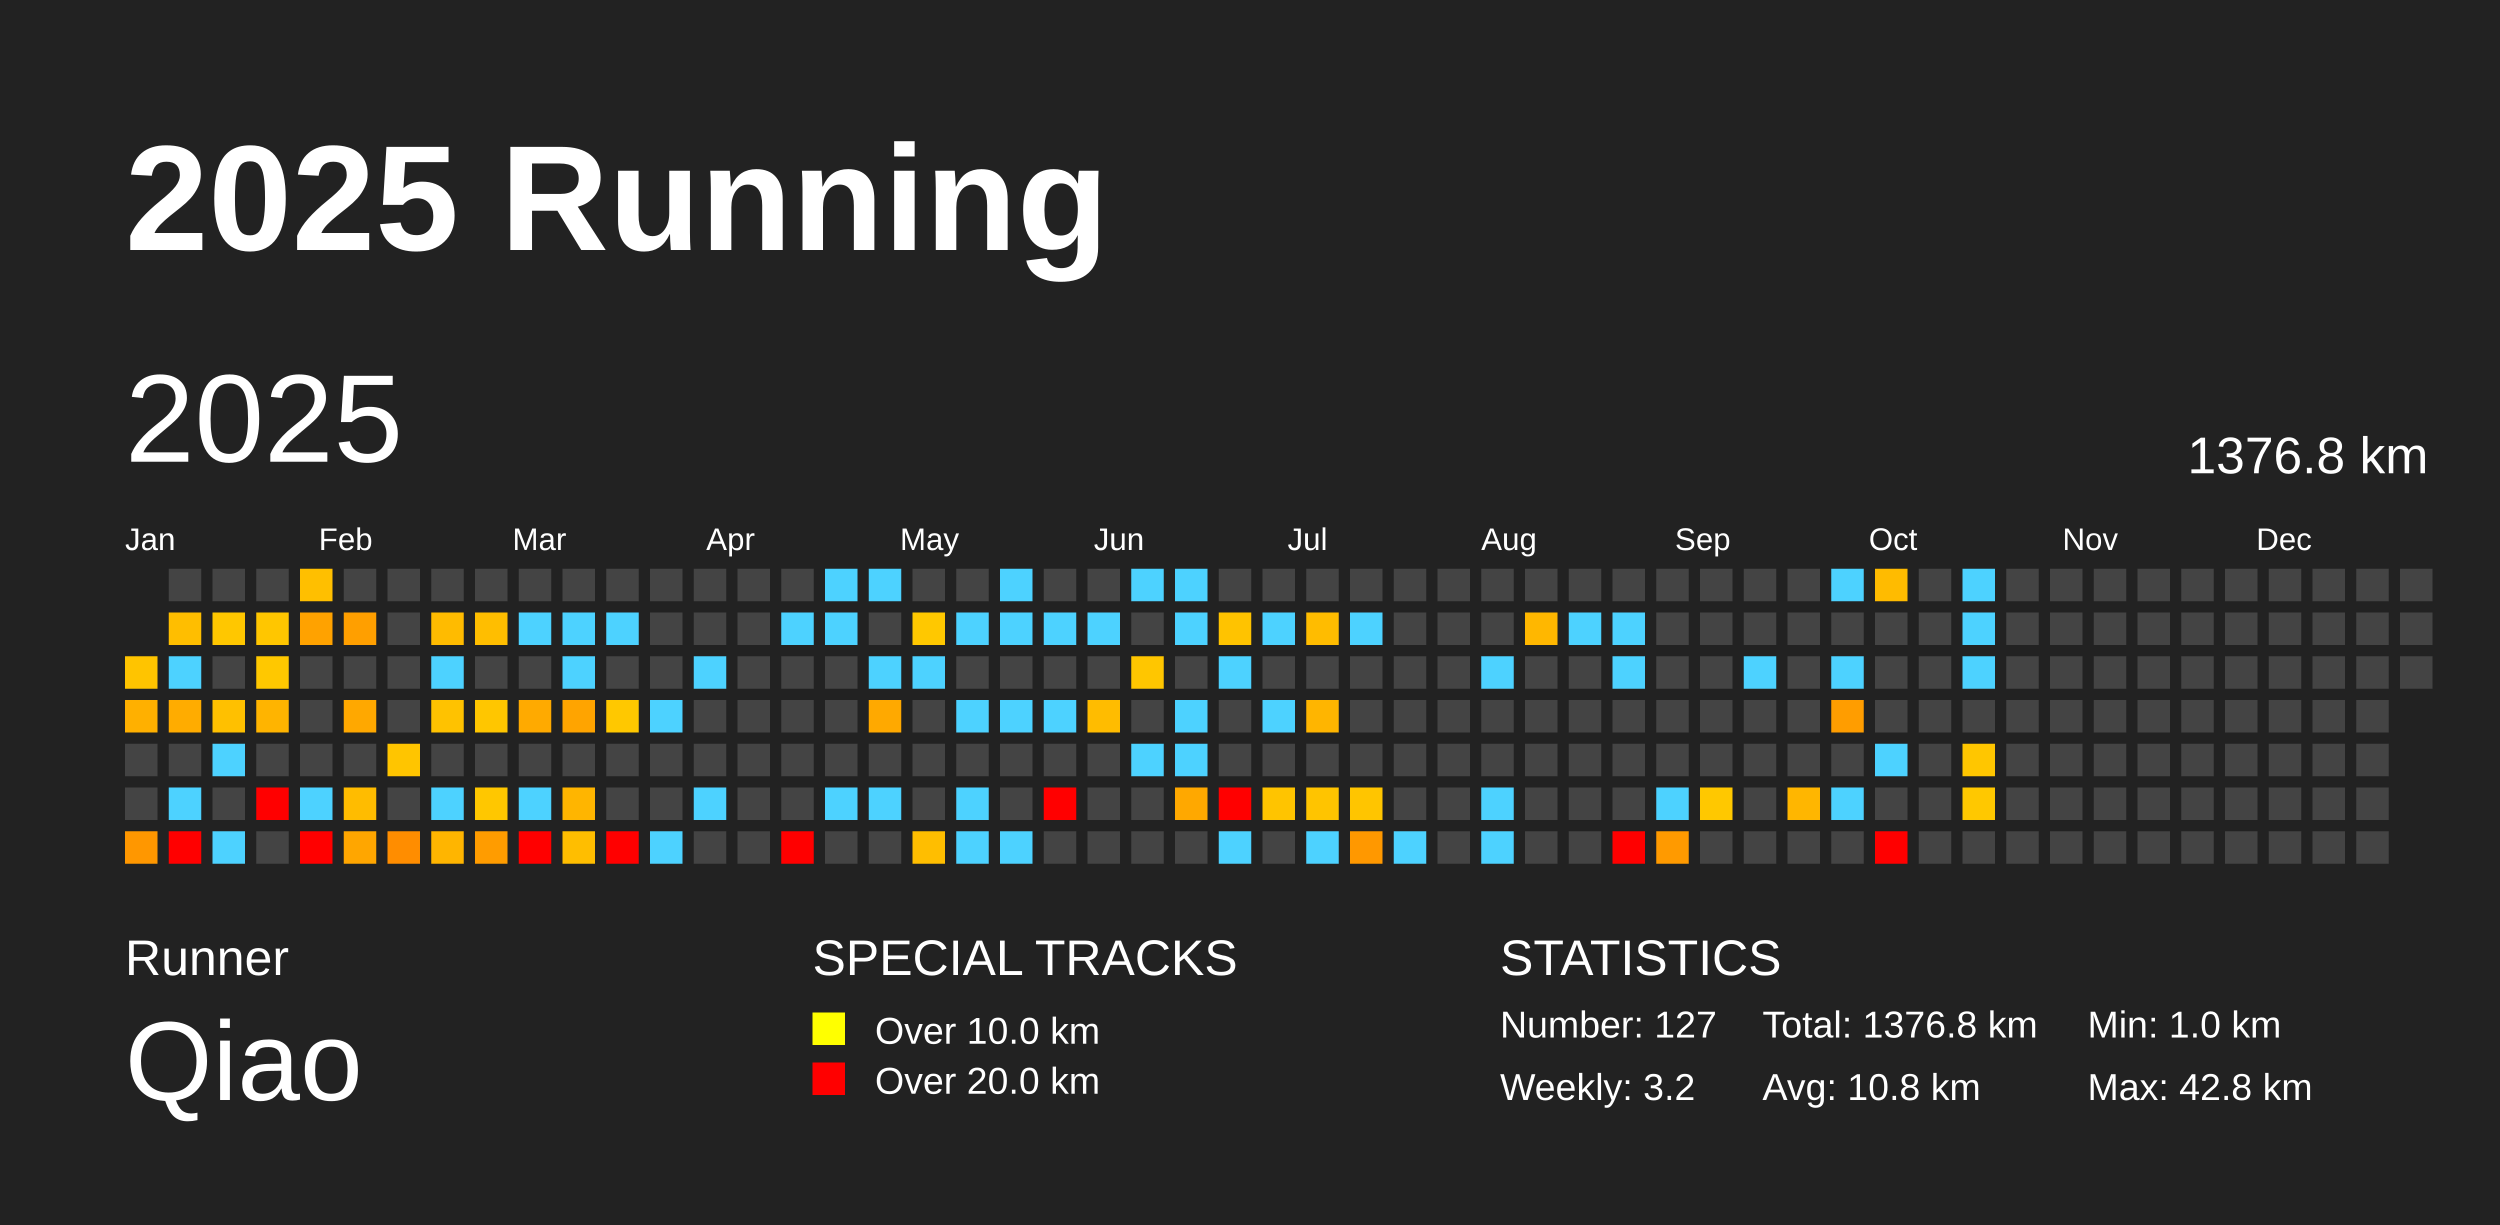
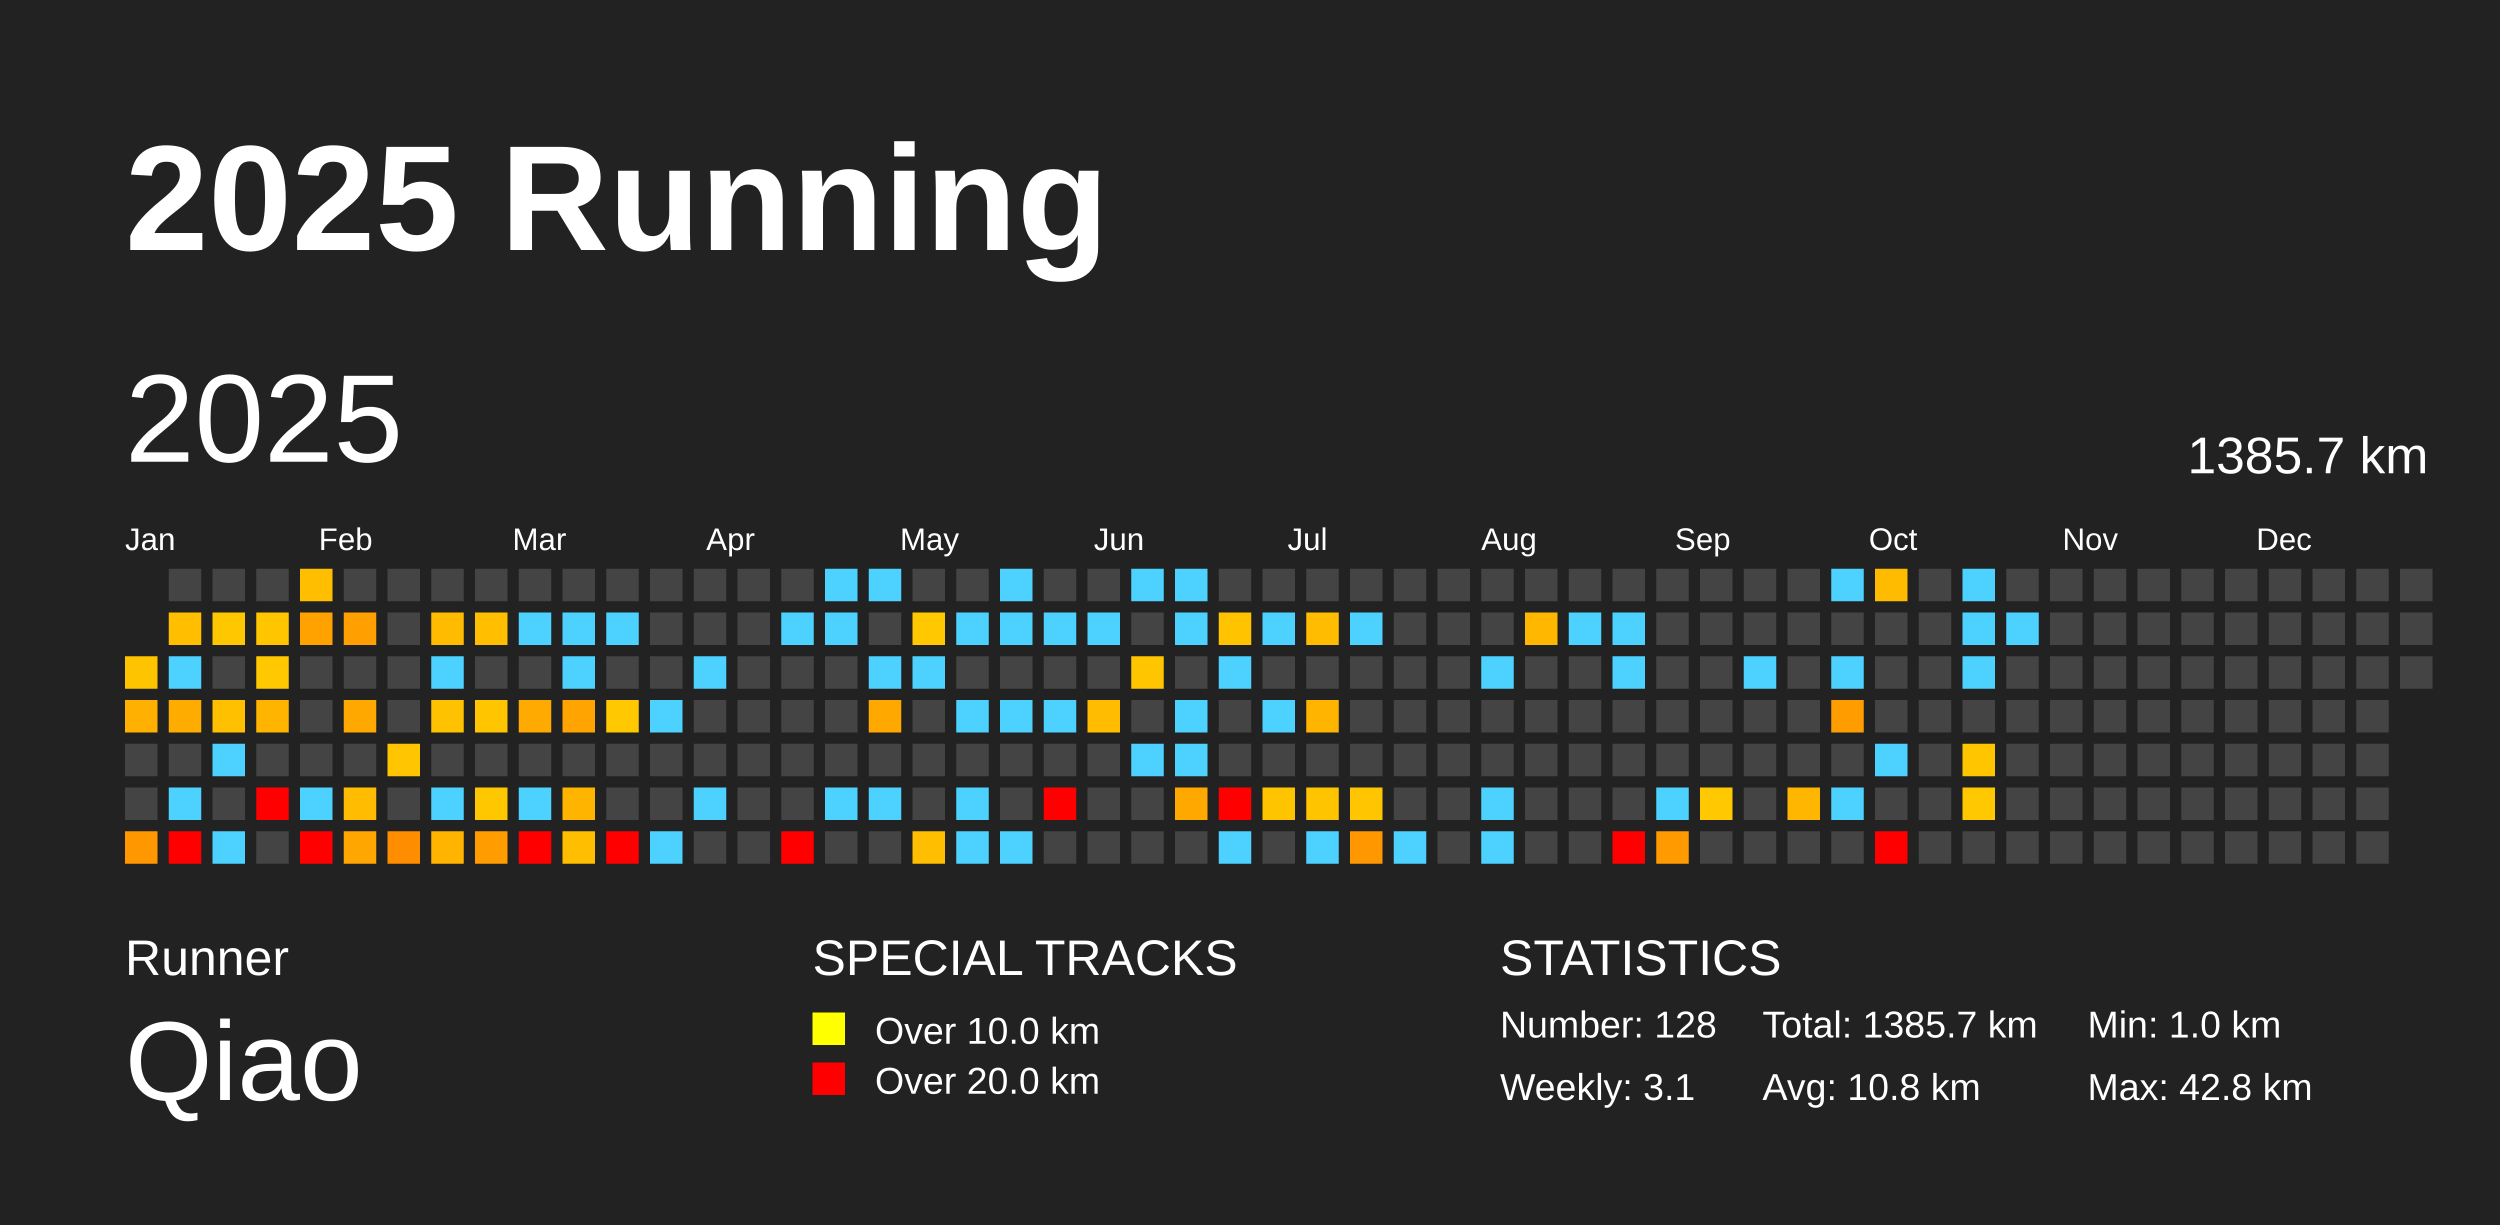
<svg xmlns="http://www.w3.org/2000/svg" baseProfile="full" height="98mm" version="1.1" viewBox="0,0,200,98" width="200mm">
  <defs />
  <rect fill="#222222" height="98" width="200" x="0" y="0" />
  <text fill="#FFFFFF" style="font-size:12px; font-family:Arial; font-weight:bold;" x="10" y="20">2025 Running</text>
  <text fill="#FFFFFF" style="font-size:4px; font-family:Arial" x="10" y="78">Runner</text>
  <text fill="#FFFFFF" style="font-size:9px; font-family:Arial" x="10" y="88">Qiao</text>
  <text fill="#FFFFFF" style="font-size:4px; font-family:Arial" x="65" y="78">SPECIAL TRACKS</text>
  <rect fill="yellow" height="2.6" width="2.6" x="65" y="81" />
  <text fill="#FFFFFF" style="font-size:3px; font-family:Arial" x="70" y="83.5">Over 10.0 km</text>
  <rect fill="red" height="2.6" width="2.6" x="65" y="85" />
  <text fill="#FFFFFF" style="font-size:3px; font-family:Arial" x="70" y="87.5">Over 20.0 km</text>
  <text fill="#FFFFFF" style="font-size:4px; font-family:Arial" x="120" y="78">STATISTICS</text>
-   <text fill="#FFFFFF" style="font-size:3px; font-family:Arial" x="120" y="83">Number: 127</text>
-   <text fill="#FFFFFF" style="font-size:3px; font-family:Arial" x="120" y="88">Weekly: 3.2</text>
-   <text fill="#FFFFFF" style="font-size:3px; font-family:Arial" x="141" y="83">Total: 1376.8 km</text>
+   <text fill="#FFFFFF" style="font-size:3px; font-family:Arial" x="120" y="83">Number: 128</text>
+   <text fill="#FFFFFF" style="font-size:3px; font-family:Arial" x="120" y="88">Weekly: 3.1</text>
+   <text fill="#FFFFFF" style="font-size:3px; font-family:Arial" x="141" y="83">Total: 1385.7 km</text>
  <text fill="#FFFFFF" style="font-size:3px; font-family:Arial" x="141" y="88">Avg: 10.8 km</text>
  <text fill="#FFFFFF" style="font-size:3px; font-family:Arial" x="167" y="83">Min: 1.0 km</text>
  <text fill="#FFFFFF" style="font-size:3px; font-family:Arial" x="167" y="88">Max: 42.8 km</text>
  <text dominant-baseline="hanging" fill="#FFFFFF" style="font-size:10.0px; font-family:Arial;" x="10" y="30">2025</text>
-   <text dominant-baseline="hanging" fill="#FFFFFF" style="font-size:4.125px; font-family:Arial;" x="175" y="35">1376.8 km</text>
+   <text dominant-baseline="hanging" fill="#FFFFFF" style="font-size:4.125px; font-family:Arial;" x="175" y="35">1385.7 km</text>
  <text fill="#FFFFFF" style="font-size:2.5px; font-family:Arial" x="10.0" y="44">Jan</text>
  <text fill="#FFFFFF" style="font-size:2.5px; font-family:Arial" x="25.5" y="44">Feb</text>
  <text fill="#FFFFFF" style="font-size:2.5px; font-family:Arial" x="41.0" y="44">Mar</text>
  <text fill="#FFFFFF" style="font-size:2.5px; font-family:Arial" x="56.5" y="44">Apr</text>
  <text fill="#FFFFFF" style="font-size:2.5px; font-family:Arial" x="72.0" y="44">May</text>
  <text fill="#FFFFFF" style="font-size:2.5px; font-family:Arial" x="87.5" y="44">Jun</text>
  <text fill="#FFFFFF" style="font-size:2.5px; font-family:Arial" x="103.0" y="44">Jul</text>
  <text fill="#FFFFFF" style="font-size:2.5px; font-family:Arial" x="118.5" y="44">Aug</text>
  <text fill="#FFFFFF" style="font-size:2.5px; font-family:Arial" x="134.0" y="44">Sep</text>
  <text fill="#FFFFFF" style="font-size:2.5px; font-family:Arial" x="149.5" y="44">Oct</text>
  <text fill="#FFFFFF" style="font-size:2.5px; font-family:Arial" x="165.0" y="44">Nov</text>
  <text fill="#FFFFFF" style="font-size:2.5px; font-family:Arial" x="180.5" y="44">Dec</text>
  <rect fill="#ffc400" height="2.6" width="2.6" x="10.0" y="52.5" />
  <rect fill="#ffb000" height="2.6" width="2.6" x="10.0" y="56.0" />
  <rect fill="#444444" height="2.6" width="2.6" x="10.0" y="59.5" />
  <rect fill="#444444" height="2.6" width="2.6" x="10.0" y="63.0" />
  <rect fill="#ff9700" height="2.6" width="2.6" x="10.0" y="66.5" />
  <rect fill="#444444" height="2.6" width="2.6" x="13.5" y="45.5" />
  <rect fill="#ffbe00" height="2.6" width="2.6" x="13.5" y="49.0" />
  <rect fill="#4dd2ff" height="2.6" width="2.6" x="13.5" y="52.5" />
  <rect fill="#ffac00" height="2.6" width="2.6" x="13.5" y="56.0" />
  <rect fill="#444444" height="2.6" width="2.6" x="13.5" y="59.5" />
  <rect fill="#4dd2ff" height="2.6" width="2.6" x="13.5" y="63.0" />
  <rect fill="red" height="2.6" width="2.6" x="13.5" y="66.5" />
  <rect fill="#444444" height="2.6" width="2.6" x="17.0" y="45.5" />
  <rect fill="#ffc700" height="2.6" width="2.6" x="17.0" y="49.0" />
  <rect fill="#444444" height="2.6" width="2.6" x="17.0" y="52.5" />
  <rect fill="#ffc000" height="2.6" width="2.6" x="17.0" y="56.0" />
  <rect fill="#4dd2ff" height="2.6" width="2.6" x="17.0" y="59.5" />
  <rect fill="#444444" height="2.6" width="2.6" x="17.0" y="63.0" />
  <rect fill="#4dd2ff" height="2.6" width="2.6" x="17.0" y="66.5" />
  <rect fill="#444444" height="2.6" width="2.6" x="20.5" y="45.5" />
  <rect fill="#ffc600" height="2.6" width="2.6" x="20.5" y="49.0" />
  <rect fill="#ffc800" height="2.6" width="2.6" x="20.5" y="52.5" />
  <rect fill="#ffb400" height="2.6" width="2.6" x="20.5" y="56.0" />
  <rect fill="#444444" height="2.6" width="2.6" x="20.5" y="59.5" />
  <rect fill="red" height="2.6" width="2.6" x="20.5" y="63.0" />
  <rect fill="#444444" height="2.6" width="2.6" x="20.5" y="66.5" />
  <rect fill="#ffbf00" height="2.6" width="2.6" x="24.0" y="45.5" />
  <rect fill="#ffa200" height="2.6" width="2.6" x="24.0" y="49.0" />
  <rect fill="#444444" height="2.6" width="2.6" x="24.0" y="52.5" />
  <rect fill="#444444" height="2.6" width="2.6" x="24.0" y="56.0" />
  <rect fill="#444444" height="2.6" width="2.6" x="24.0" y="59.5" />
  <rect fill="#4dd2ff" height="2.6" width="2.6" x="24.0" y="63.0" />
  <rect fill="red" height="2.6" width="2.6" x="24.0" y="66.5" />
  <rect fill="#444444" height="2.6" width="2.6" x="27.5" y="45.5" />
  <rect fill="#ff9f00" height="2.6" width="2.6" x="27.5" y="49.0" />
  <rect fill="#444444" height="2.6" width="2.6" x="27.5" y="52.5" />
  <rect fill="#ffa800" height="2.6" width="2.6" x="27.5" y="56.0" />
  <rect fill="#444444" height="2.6" width="2.6" x="27.5" y="59.5" />
  <rect fill="#ffbc00" height="2.6" width="2.6" x="27.5" y="63.0" />
  <rect fill="#ffa600" height="2.6" width="2.6" x="27.5" y="66.5" />
  <rect fill="#444444" height="2.6" width="2.6" x="31.0" y="45.5" />
  <rect fill="#444444" height="2.6" width="2.6" x="31.0" y="49.0" />
  <rect fill="#444444" height="2.6" width="2.6" x="31.0" y="52.5" />
  <rect fill="#444444" height="2.6" width="2.6" x="31.0" y="56.0" />
  <rect fill="#ffc500" height="2.6" width="2.6" x="31.0" y="59.5" />
  <rect fill="#444444" height="2.6" width="2.6" x="31.0" y="63.0" />
  <rect fill="#ff8d00" height="2.6" width="2.6" x="31.0" y="66.5" />
  <rect fill="#444444" height="2.6" width="2.6" x="34.5" y="45.5" />
  <rect fill="#ffbb00" height="2.6" width="2.6" x="34.5" y="49.0" />
  <rect fill="#4dd2ff" height="2.6" width="2.6" x="34.5" y="52.5" />
  <rect fill="#ffc200" height="2.6" width="2.6" x="34.5" y="56.0" />
  <rect fill="#444444" height="2.6" width="2.6" x="34.5" y="59.5" />
  <rect fill="#4dd2ff" height="2.6" width="2.6" x="34.5" y="63.0" />
  <rect fill="#ffb500" height="2.6" width="2.6" x="34.5" y="66.5" />
  <rect fill="#444444" height="2.6" width="2.6" x="38.0" y="45.5" />
  <rect fill="#ffbe00" height="2.6" width="2.6" x="38.0" y="49.0" />
  <rect fill="#444444" height="2.6" width="2.6" x="38.0" y="52.5" />
  <rect fill="#ffc600" height="2.6" width="2.6" x="38.0" y="56.0" />
  <rect fill="#444444" height="2.6" width="2.6" x="38.0" y="59.5" />
  <rect fill="#ffc700" height="2.6" width="2.6" x="38.0" y="63.0" />
  <rect fill="#ff9c00" height="2.6" width="2.6" x="38.0" y="66.5" />
  <rect fill="#444444" height="2.6" width="2.6" x="41.5" y="45.5" />
  <rect fill="#4dd2ff" height="2.6" width="2.6" x="41.5" y="49.0" />
  <rect fill="#444444" height="2.6" width="2.6" x="41.5" y="52.5" />
  <rect fill="#ffaa00" height="2.6" width="2.6" x="41.5" y="56.0" />
  <rect fill="#444444" height="2.6" width="2.6" x="41.5" y="59.5" />
  <rect fill="#4dd2ff" height="2.6" width="2.6" x="41.5" y="63.0" />
  <rect fill="red" height="2.6" width="2.6" x="41.5" y="66.5" />
  <rect fill="#444444" height="2.6" width="2.6" x="45.0" y="45.5" />
  <rect fill="#4dd2ff" height="2.6" width="2.6" x="45.0" y="49.0" />
  <rect fill="#4dd2ff" height="2.6" width="2.6" x="45.0" y="52.5" />
  <rect fill="#ffa400" height="2.6" width="2.6" x="45.0" y="56.0" />
  <rect fill="#444444" height="2.6" width="2.6" x="45.0" y="59.5" />
  <rect fill="#ffb500" height="2.6" width="2.6" x="45.0" y="63.0" />
  <rect fill="#ffbe00" height="2.6" width="2.6" x="45.0" y="66.5" />
  <rect fill="#444444" height="2.6" width="2.6" x="48.5" y="45.5" />
  <rect fill="#4dd2ff" height="2.6" width="2.6" x="48.5" y="49.0" />
  <rect fill="#444444" height="2.6" width="2.6" x="48.5" y="52.5" />
  <rect fill="#ffc800" height="2.6" width="2.6" x="48.5" y="56.0" />
  <rect fill="#444444" height="2.6" width="2.6" x="48.5" y="59.5" />
  <rect fill="#444444" height="2.6" width="2.6" x="48.5" y="63.0" />
  <rect fill="red" height="2.6" width="2.6" x="48.5" y="66.5" />
  <rect fill="#444444" height="2.6" width="2.6" x="52.0" y="45.5" />
  <rect fill="#444444" height="2.6" width="2.6" x="52.0" y="49.0" />
  <rect fill="#444444" height="2.6" width="2.6" x="52.0" y="52.5" />
  <rect fill="#4dd2ff" height="2.6" width="2.6" x="52.0" y="56.0" />
  <rect fill="#444444" height="2.6" width="2.6" x="52.0" y="59.5" />
  <rect fill="#444444" height="2.6" width="2.6" x="52.0" y="63.0" />
  <rect fill="#4dd2ff" height="2.6" width="2.6" x="52.0" y="66.5" />
  <rect fill="#444444" height="2.6" width="2.6" x="55.5" y="45.5" />
  <rect fill="#444444" height="2.6" width="2.6" x="55.5" y="49.0" />
  <rect fill="#4dd2ff" height="2.6" width="2.6" x="55.5" y="52.5" />
  <rect fill="#444444" height="2.6" width="2.6" x="55.5" y="56.0" />
  <rect fill="#444444" height="2.6" width="2.6" x="55.5" y="59.5" />
  <rect fill="#4dd2ff" height="2.6" width="2.6" x="55.5" y="63.0" />
  <rect fill="#444444" height="2.6" width="2.6" x="55.5" y="66.5" />
  <rect fill="#444444" height="2.6" width="2.6" x="59.0" y="45.5" />
  <rect fill="#444444" height="2.6" width="2.6" x="59.0" y="49.0" />
  <rect fill="#444444" height="2.6" width="2.6" x="59.0" y="52.5" />
  <rect fill="#444444" height="2.6" width="2.6" x="59.0" y="56.0" />
  <rect fill="#444444" height="2.6" width="2.6" x="59.0" y="59.5" />
  <rect fill="#444444" height="2.6" width="2.6" x="59.0" y="63.0" />
  <rect fill="#444444" height="2.6" width="2.6" x="59.0" y="66.5" />
  <rect fill="#444444" height="2.6" width="2.6" x="62.5" y="45.5" />
  <rect fill="#4dd2ff" height="2.6" width="2.6" x="62.5" y="49.0" />
  <rect fill="#444444" height="2.6" width="2.6" x="62.5" y="52.5" />
  <rect fill="#444444" height="2.6" width="2.6" x="62.5" y="56.0" />
  <rect fill="#444444" height="2.6" width="2.6" x="62.5" y="59.5" />
  <rect fill="#444444" height="2.6" width="2.6" x="62.5" y="63.0" />
  <rect fill="red" height="2.6" width="2.6" x="62.5" y="66.5" />
  <rect fill="#4dd2ff" height="2.6" width="2.6" x="66.0" y="45.5" />
  <rect fill="#4dd2ff" height="2.6" width="2.6" x="66.0" y="49.0" />
  <rect fill="#444444" height="2.6" width="2.6" x="66.0" y="52.5" />
  <rect fill="#444444" height="2.6" width="2.6" x="66.0" y="56.0" />
  <rect fill="#444444" height="2.6" width="2.6" x="66.0" y="59.5" />
  <rect fill="#4dd2ff" height="2.6" width="2.6" x="66.0" y="63.0" />
  <rect fill="#444444" height="2.6" width="2.6" x="66.0" y="66.5" />
  <rect fill="#4dd2ff" height="2.6" width="2.6" x="69.5" y="45.5" />
  <rect fill="#444444" height="2.6" width="2.6" x="69.5" y="49.0" />
  <rect fill="#4dd2ff" height="2.6" width="2.6" x="69.5" y="52.5" />
  <rect fill="#ffa900" height="2.6" width="2.6" x="69.5" y="56.0" />
  <rect fill="#444444" height="2.6" width="2.6" x="69.5" y="59.5" />
  <rect fill="#4dd2ff" height="2.6" width="2.6" x="69.5" y="63.0" />
  <rect fill="#444444" height="2.6" width="2.6" x="69.5" y="66.5" />
  <rect fill="#444444" height="2.6" width="2.6" x="73.0" y="45.5" />
  <rect fill="#ffc800" height="2.6" width="2.6" x="73.0" y="49.0" />
  <rect fill="#4dd2ff" height="2.6" width="2.6" x="73.0" y="52.5" />
  <rect fill="#444444" height="2.6" width="2.6" x="73.0" y="56.0" />
  <rect fill="#444444" height="2.6" width="2.6" x="73.0" y="59.5" />
  <rect fill="#444444" height="2.6" width="2.6" x="73.0" y="63.0" />
  <rect fill="#ffbe00" height="2.6" width="2.6" x="73.0" y="66.5" />
  <rect fill="#444444" height="2.6" width="2.6" x="76.5" y="45.5" />
  <rect fill="#4dd2ff" height="2.6" width="2.6" x="76.5" y="49.0" />
  <rect fill="#444444" height="2.6" width="2.6" x="76.5" y="52.5" />
  <rect fill="#4dd2ff" height="2.6" width="2.6" x="76.5" y="56.0" />
  <rect fill="#444444" height="2.6" width="2.6" x="76.5" y="59.5" />
  <rect fill="#4dd2ff" height="2.6" width="2.6" x="76.5" y="63.0" />
  <rect fill="#4dd2ff" height="2.6" width="2.6" x="76.5" y="66.5" />
  <rect fill="#4dd2ff" height="2.6" width="2.6" x="80.0" y="45.5" />
  <rect fill="#4dd2ff" height="2.6" width="2.6" x="80.0" y="49.0" />
  <rect fill="#444444" height="2.6" width="2.6" x="80.0" y="52.5" />
  <rect fill="#4dd2ff" height="2.6" width="2.6" x="80.0" y="56.0" />
  <rect fill="#444444" height="2.6" width="2.6" x="80.0" y="59.5" />
  <rect fill="#444444" height="2.6" width="2.6" x="80.0" y="63.0" />
  <rect fill="#4dd2ff" height="2.6" width="2.6" x="80.0" y="66.5" />
  <rect fill="#444444" height="2.6" width="2.6" x="83.5" y="45.5" />
  <rect fill="#4dd2ff" height="2.6" width="2.6" x="83.5" y="49.0" />
  <rect fill="#444444" height="2.6" width="2.6" x="83.5" y="52.5" />
  <rect fill="#4dd2ff" height="2.6" width="2.6" x="83.5" y="56.0" />
  <rect fill="#444444" height="2.6" width="2.6" x="83.5" y="59.5" />
  <rect fill="red" height="2.6" width="2.6" x="83.5" y="63.0" />
  <rect fill="#444444" height="2.6" width="2.6" x="83.5" y="66.5" />
  <rect fill="#444444" height="2.6" width="2.6" x="87.0" y="45.5" />
  <rect fill="#4dd2ff" height="2.6" width="2.6" x="87.0" y="49.0" />
  <rect fill="#444444" height="2.6" width="2.6" x="87.0" y="52.5" />
  <rect fill="#ffbc00" height="2.6" width="2.6" x="87.0" y="56.0" />
  <rect fill="#444444" height="2.6" width="2.6" x="87.0" y="59.5" />
  <rect fill="#444444" height="2.6" width="2.6" x="87.0" y="63.0" />
  <rect fill="#444444" height="2.6" width="2.6" x="87.0" y="66.5" />
  <rect fill="#4dd2ff" height="2.6" width="2.6" x="90.5" y="45.5" />
  <rect fill="#444444" height="2.6" width="2.6" x="90.5" y="49.0" />
  <rect fill="#ffc600" height="2.6" width="2.6" x="90.5" y="52.5" />
  <rect fill="#444444" height="2.6" width="2.6" x="90.5" y="56.0" />
  <rect fill="#4dd2ff" height="2.6" width="2.6" x="90.5" y="59.5" />
  <rect fill="#444444" height="2.6" width="2.6" x="90.5" y="63.0" />
  <rect fill="#444444" height="2.6" width="2.6" x="90.5" y="66.5" />
  <rect fill="#4dd2ff" height="2.6" width="2.6" x="94.0" y="45.5" />
  <rect fill="#4dd2ff" height="2.6" width="2.6" x="94.0" y="49.0" />
  <rect fill="#444444" height="2.6" width="2.6" x="94.0" y="52.5" />
  <rect fill="#4dd2ff" height="2.6" width="2.6" x="94.0" y="56.0" />
  <rect fill="#4dd2ff" height="2.6" width="2.6" x="94.0" y="59.5" />
  <rect fill="#ffa800" height="2.6" width="2.6" x="94.0" y="63.0" />
  <rect fill="#444444" height="2.6" width="2.6" x="94.0" y="66.5" />
  <rect fill="#444444" height="2.6" width="2.6" x="97.5" y="45.5" />
  <rect fill="#ffc300" height="2.6" width="2.6" x="97.5" y="49.0" />
  <rect fill="#4dd2ff" height="2.6" width="2.6" x="97.5" y="52.5" />
  <rect fill="#444444" height="2.6" width="2.6" x="97.5" y="56.0" />
  <rect fill="#444444" height="2.6" width="2.6" x="97.5" y="59.5" />
  <rect fill="red" height="2.6" width="2.6" x="97.5" y="63.0" />
  <rect fill="#4dd2ff" height="2.6" width="2.6" x="97.5" y="66.5" />
  <rect fill="#444444" height="2.6" width="2.6" x="101.0" y="45.5" />
  <rect fill="#4dd2ff" height="2.6" width="2.6" x="101.0" y="49.0" />
  <rect fill="#444444" height="2.6" width="2.6" x="101.0" y="52.5" />
  <rect fill="#4dd2ff" height="2.6" width="2.6" x="101.0" y="56.0" />
  <rect fill="#444444" height="2.6" width="2.6" x="101.0" y="59.5" />
  <rect fill="#ffc400" height="2.6" width="2.6" x="101.0" y="63.0" />
  <rect fill="#444444" height="2.6" width="2.6" x="101.0" y="66.5" />
  <rect fill="#444444" height="2.6" width="2.6" x="104.5" y="45.5" />
  <rect fill="#ffbc00" height="2.6" width="2.6" x="104.5" y="49.0" />
  <rect fill="#444444" height="2.6" width="2.6" x="104.5" y="52.5" />
  <rect fill="#ffb500" height="2.6" width="2.6" x="104.5" y="56.0" />
  <rect fill="#444444" height="2.6" width="2.6" x="104.5" y="59.5" />
  <rect fill="#ffc400" height="2.6" width="2.6" x="104.5" y="63.0" />
  <rect fill="#4dd2ff" height="2.6" width="2.6" x="104.5" y="66.5" />
  <rect fill="#444444" height="2.6" width="2.6" x="108.0" y="45.5" />
  <rect fill="#4dd2ff" height="2.6" width="2.6" x="108.0" y="49.0" />
  <rect fill="#444444" height="2.6" width="2.6" x="108.0" y="52.5" />
  <rect fill="#444444" height="2.6" width="2.6" x="108.0" y="56.0" />
  <rect fill="#444444" height="2.6" width="2.6" x="108.0" y="59.5" />
  <rect fill="#ffc500" height="2.6" width="2.6" x="108.0" y="63.0" />
  <rect fill="#ff9800" height="2.6" width="2.6" x="108.0" y="66.5" />
  <rect fill="#444444" height="2.6" width="2.6" x="111.5" y="45.5" />
  <rect fill="#444444" height="2.6" width="2.6" x="111.5" y="49.0" />
  <rect fill="#444444" height="2.6" width="2.6" x="111.5" y="52.5" />
  <rect fill="#444444" height="2.6" width="2.6" x="111.5" y="56.0" />
  <rect fill="#444444" height="2.6" width="2.6" x="111.5" y="59.5" />
  <rect fill="#444444" height="2.6" width="2.6" x="111.5" y="63.0" />
  <rect fill="#4dd2ff" height="2.6" width="2.6" x="111.5" y="66.5" />
  <rect fill="#444444" height="2.6" width="2.6" x="115.0" y="45.5" />
  <rect fill="#444444" height="2.6" width="2.6" x="115.0" y="49.0" />
  <rect fill="#444444" height="2.6" width="2.6" x="115.0" y="52.5" />
  <rect fill="#444444" height="2.6" width="2.6" x="115.0" y="56.0" />
  <rect fill="#444444" height="2.6" width="2.6" x="115.0" y="59.5" />
  <rect fill="#444444" height="2.6" width="2.6" x="115.0" y="63.0" />
  <rect fill="#444444" height="2.6" width="2.6" x="115.0" y="66.5" />
  <rect fill="#444444" height="2.6" width="2.6" x="118.5" y="45.5" />
  <rect fill="#444444" height="2.6" width="2.6" x="118.5" y="49.0" />
  <rect fill="#4dd2ff" height="2.6" width="2.6" x="118.5" y="52.5" />
  <rect fill="#444444" height="2.6" width="2.6" x="118.5" y="56.0" />
  <rect fill="#444444" height="2.6" width="2.6" x="118.5" y="59.5" />
  <rect fill="#4dd2ff" height="2.6" width="2.6" x="118.5" y="63.0" />
  <rect fill="#4dd2ff" height="2.6" width="2.6" x="118.5" y="66.5" />
  <rect fill="#444444" height="2.6" width="2.6" x="122.0" y="45.5" />
  <rect fill="#ffb700" height="2.6" width="2.6" x="122.0" y="49.0" />
  <rect fill="#444444" height="2.6" width="2.6" x="122.0" y="52.5" />
  <rect fill="#444444" height="2.6" width="2.6" x="122.0" y="56.0" />
  <rect fill="#444444" height="2.6" width="2.6" x="122.0" y="59.5" />
  <rect fill="#444444" height="2.6" width="2.6" x="122.0" y="63.0" />
  <rect fill="#444444" height="2.6" width="2.6" x="122.0" y="66.5" />
  <rect fill="#444444" height="2.6" width="2.6" x="125.5" y="45.5" />
  <rect fill="#4dd2ff" height="2.6" width="2.6" x="125.5" y="49.0" />
  <rect fill="#444444" height="2.6" width="2.6" x="125.5" y="52.5" />
  <rect fill="#444444" height="2.6" width="2.6" x="125.5" y="56.0" />
  <rect fill="#444444" height="2.6" width="2.6" x="125.5" y="59.5" />
  <rect fill="#444444" height="2.6" width="2.6" x="125.5" y="63.0" />
  <rect fill="#444444" height="2.6" width="2.6" x="125.5" y="66.5" />
  <rect fill="#444444" height="2.6" width="2.6" x="129.0" y="45.5" />
  <rect fill="#4dd2ff" height="2.6" width="2.6" x="129.0" y="49.0" />
  <rect fill="#4dd2ff" height="2.6" width="2.6" x="129.0" y="52.5" />
  <rect fill="#444444" height="2.6" width="2.6" x="129.0" y="56.0" />
  <rect fill="#444444" height="2.6" width="2.6" x="129.0" y="59.5" />
  <rect fill="#444444" height="2.6" width="2.6" x="129.0" y="63.0" />
  <rect fill="red" height="2.6" width="2.6" x="129.0" y="66.5" />
  <rect fill="#444444" height="2.6" width="2.6" x="132.5" y="45.5" />
  <rect fill="#444444" height="2.6" width="2.6" x="132.5" y="49.0" />
  <rect fill="#444444" height="2.6" width="2.6" x="132.5" y="52.5" />
  <rect fill="#444444" height="2.6" width="2.6" x="132.5" y="56.0" />
  <rect fill="#444444" height="2.6" width="2.6" x="132.5" y="59.5" />
  <rect fill="#4dd2ff" height="2.6" width="2.6" x="132.5" y="63.0" />
  <rect fill="#ff9a00" height="2.6" width="2.6" x="132.5" y="66.5" />
  <rect fill="#444444" height="2.6" width="2.6" x="136.0" y="45.5" />
  <rect fill="#444444" height="2.6" width="2.6" x="136.0" y="49.0" />
  <rect fill="#444444" height="2.6" width="2.6" x="136.0" y="52.5" />
  <rect fill="#444444" height="2.6" width="2.6" x="136.0" y="56.0" />
  <rect fill="#444444" height="2.6" width="2.6" x="136.0" y="59.5" />
  <rect fill="#ffc800" height="2.6" width="2.6" x="136.0" y="63.0" />
  <rect fill="#444444" height="2.6" width="2.6" x="136.0" y="66.5" />
  <rect fill="#444444" height="2.6" width="2.6" x="139.5" y="45.5" />
  <rect fill="#444444" height="2.6" width="2.6" x="139.5" y="49.0" />
  <rect fill="#4dd2ff" height="2.6" width="2.6" x="139.5" y="52.5" />
  <rect fill="#444444" height="2.6" width="2.6" x="139.5" y="56.0" />
  <rect fill="#444444" height="2.6" width="2.6" x="139.5" y="59.5" />
  <rect fill="#444444" height="2.6" width="2.6" x="139.5" y="63.0" />
  <rect fill="#444444" height="2.6" width="2.6" x="139.5" y="66.5" />
  <rect fill="#444444" height="2.6" width="2.6" x="143.0" y="45.5" />
  <rect fill="#444444" height="2.6" width="2.6" x="143.0" y="49.0" />
  <rect fill="#444444" height="2.6" width="2.6" x="143.0" y="52.5" />
  <rect fill="#444444" height="2.6" width="2.6" x="143.0" y="56.0" />
  <rect fill="#444444" height="2.6" width="2.6" x="143.0" y="59.5" />
  <rect fill="#ffb600" height="2.6" width="2.6" x="143.0" y="63.0" />
  <rect fill="#444444" height="2.6" width="2.6" x="143.0" y="66.5" />
  <rect fill="#4dd2ff" height="2.6" width="2.6" x="146.5" y="45.5" />
  <rect fill="#444444" height="2.6" width="2.6" x="146.5" y="49.0" />
  <rect fill="#4dd2ff" height="2.6" width="2.6" x="146.5" y="52.5" />
  <rect fill="#ff9d00" height="2.6" width="2.6" x="146.5" y="56.0" />
  <rect fill="#444444" height="2.6" width="2.6" x="146.5" y="59.5" />
  <rect fill="#4dd2ff" height="2.6" width="2.6" x="146.5" y="63.0" />
  <rect fill="#444444" height="2.6" width="2.6" x="146.5" y="66.5" />
  <rect fill="#ffbb00" height="2.6" width="2.6" x="150.0" y="45.5" />
  <rect fill="#444444" height="2.6" width="2.6" x="150.0" y="49.0" />
  <rect fill="#444444" height="2.6" width="2.6" x="150.0" y="52.5" />
  <rect fill="#444444" height="2.6" width="2.6" x="150.0" y="56.0" />
  <rect fill="#4dd2ff" height="2.6" width="2.6" x="150.0" y="59.5" />
  <rect fill="#444444" height="2.6" width="2.6" x="150.0" y="63.0" />
  <rect fill="red" height="2.6" width="2.6" x="150.0" y="66.5" />
  <rect fill="#444444" height="2.6" width="2.6" x="153.5" y="45.5" />
  <rect fill="#444444" height="2.6" width="2.6" x="153.5" y="49.0" />
  <rect fill="#444444" height="2.6" width="2.6" x="153.5" y="52.5" />
  <rect fill="#444444" height="2.6" width="2.6" x="153.5" y="56.0" />
  <rect fill="#444444" height="2.6" width="2.6" x="153.5" y="59.5" />
  <rect fill="#444444" height="2.6" width="2.6" x="153.5" y="63.0" />
  <rect fill="#444444" height="2.6" width="2.6" x="153.5" y="66.5" />
  <rect fill="#4dd2ff" height="2.6" width="2.6" x="157.0" y="45.5" />
  <rect fill="#4dd2ff" height="2.6" width="2.6" x="157.0" y="49.0" />
  <rect fill="#4dd2ff" height="2.6" width="2.6" x="157.0" y="52.5" />
  <rect fill="#444444" height="2.6" width="2.6" x="157.0" y="56.0" />
  <rect fill="#ffc600" height="2.6" width="2.6" x="157.0" y="59.5" />
  <rect fill="#ffc800" height="2.6" width="2.6" x="157.0" y="63.0" />
  <rect fill="#444444" height="2.6" width="2.6" x="157.0" y="66.5" />
  <rect fill="#444444" height="2.6" width="2.6" x="160.5" y="45.5" />
-   <rect fill="#444444" height="2.6" width="2.6" x="160.5" y="49.0" />
+   <rect fill="#4dd2ff" height="2.6" width="2.6" x="160.5" y="49.0" />
  <rect fill="#444444" height="2.6" width="2.6" x="160.5" y="52.5" />
  <rect fill="#444444" height="2.6" width="2.6" x="160.5" y="56.0" />
  <rect fill="#444444" height="2.6" width="2.6" x="160.5" y="59.5" />
  <rect fill="#444444" height="2.6" width="2.6" x="160.5" y="63.0" />
  <rect fill="#444444" height="2.6" width="2.6" x="160.5" y="66.5" />
  <rect fill="#444444" height="2.6" width="2.6" x="164.0" y="45.5" />
  <rect fill="#444444" height="2.6" width="2.6" x="164.0" y="49.0" />
  <rect fill="#444444" height="2.6" width="2.6" x="164.0" y="52.5" />
  <rect fill="#444444" height="2.6" width="2.6" x="164.0" y="56.0" />
  <rect fill="#444444" height="2.6" width="2.6" x="164.0" y="59.5" />
  <rect fill="#444444" height="2.6" width="2.6" x="164.0" y="63.0" />
  <rect fill="#444444" height="2.6" width="2.6" x="164.0" y="66.5" />
  <rect fill="#444444" height="2.6" width="2.6" x="167.5" y="45.5" />
  <rect fill="#444444" height="2.6" width="2.6" x="167.5" y="49.0" />
  <rect fill="#444444" height="2.6" width="2.6" x="167.5" y="52.5" />
  <rect fill="#444444" height="2.6" width="2.6" x="167.5" y="56.0" />
  <rect fill="#444444" height="2.6" width="2.6" x="167.5" y="59.5" />
  <rect fill="#444444" height="2.6" width="2.6" x="167.5" y="63.0" />
  <rect fill="#444444" height="2.6" width="2.6" x="167.5" y="66.5" />
  <rect fill="#444444" height="2.6" width="2.6" x="171.0" y="45.5" />
  <rect fill="#444444" height="2.6" width="2.6" x="171.0" y="49.0" />
  <rect fill="#444444" height="2.6" width="2.6" x="171.0" y="52.5" />
  <rect fill="#444444" height="2.6" width="2.6" x="171.0" y="56.0" />
  <rect fill="#444444" height="2.6" width="2.6" x="171.0" y="59.5" />
  <rect fill="#444444" height="2.6" width="2.6" x="171.0" y="63.0" />
  <rect fill="#444444" height="2.6" width="2.6" x="171.0" y="66.5" />
  <rect fill="#444444" height="2.6" width="2.6" x="174.5" y="45.5" />
  <rect fill="#444444" height="2.6" width="2.6" x="174.5" y="49.0" />
  <rect fill="#444444" height="2.6" width="2.6" x="174.5" y="52.5" />
  <rect fill="#444444" height="2.6" width="2.6" x="174.5" y="56.0" />
  <rect fill="#444444" height="2.6" width="2.6" x="174.5" y="59.5" />
  <rect fill="#444444" height="2.6" width="2.6" x="174.5" y="63.0" />
  <rect fill="#444444" height="2.6" width="2.6" x="174.5" y="66.5" />
  <rect fill="#444444" height="2.6" width="2.6" x="178.0" y="45.5" />
  <rect fill="#444444" height="2.6" width="2.6" x="178.0" y="49.0" />
  <rect fill="#444444" height="2.6" width="2.6" x="178.0" y="52.5" />
  <rect fill="#444444" height="2.6" width="2.6" x="178.0" y="56.0" />
  <rect fill="#444444" height="2.6" width="2.6" x="178.0" y="59.5" />
  <rect fill="#444444" height="2.6" width="2.6" x="178.0" y="63.0" />
  <rect fill="#444444" height="2.6" width="2.6" x="178.0" y="66.5" />
  <rect fill="#444444" height="2.6" width="2.6" x="181.5" y="45.5" />
  <rect fill="#444444" height="2.6" width="2.6" x="181.5" y="49.0" />
  <rect fill="#444444" height="2.6" width="2.6" x="181.5" y="52.5" />
  <rect fill="#444444" height="2.6" width="2.6" x="181.5" y="56.0" />
  <rect fill="#444444" height="2.6" width="2.6" x="181.5" y="59.5" />
  <rect fill="#444444" height="2.6" width="2.6" x="181.5" y="63.0" />
  <rect fill="#444444" height="2.6" width="2.6" x="181.5" y="66.5" />
  <rect fill="#444444" height="2.6" width="2.6" x="185.0" y="45.5" />
  <rect fill="#444444" height="2.6" width="2.6" x="185.0" y="49.0" />
  <rect fill="#444444" height="2.6" width="2.6" x="185.0" y="52.5" />
  <rect fill="#444444" height="2.6" width="2.6" x="185.0" y="56.0" />
  <rect fill="#444444" height="2.6" width="2.6" x="185.0" y="59.5" />
  <rect fill="#444444" height="2.6" width="2.6" x="185.0" y="63.0" />
  <rect fill="#444444" height="2.6" width="2.6" x="185.0" y="66.5" />
  <rect fill="#444444" height="2.6" width="2.6" x="188.5" y="45.5" />
  <rect fill="#444444" height="2.6" width="2.6" x="188.5" y="49.0" />
  <rect fill="#444444" height="2.6" width="2.6" x="188.5" y="52.5" />
  <rect fill="#444444" height="2.6" width="2.6" x="188.5" y="56.0" />
  <rect fill="#444444" height="2.6" width="2.6" x="188.5" y="59.5" />
  <rect fill="#444444" height="2.6" width="2.6" x="188.5" y="63.0" />
  <rect fill="#444444" height="2.6" width="2.6" x="188.5" y="66.5" />
  <rect fill="#444444" height="2.6" width="2.6" x="192.0" y="45.5" />
  <rect fill="#444444" height="2.6" width="2.6" x="192.0" y="49.0" />
  <rect fill="#444444" height="2.6" width="2.6" x="192.0" y="52.5" />
</svg>
